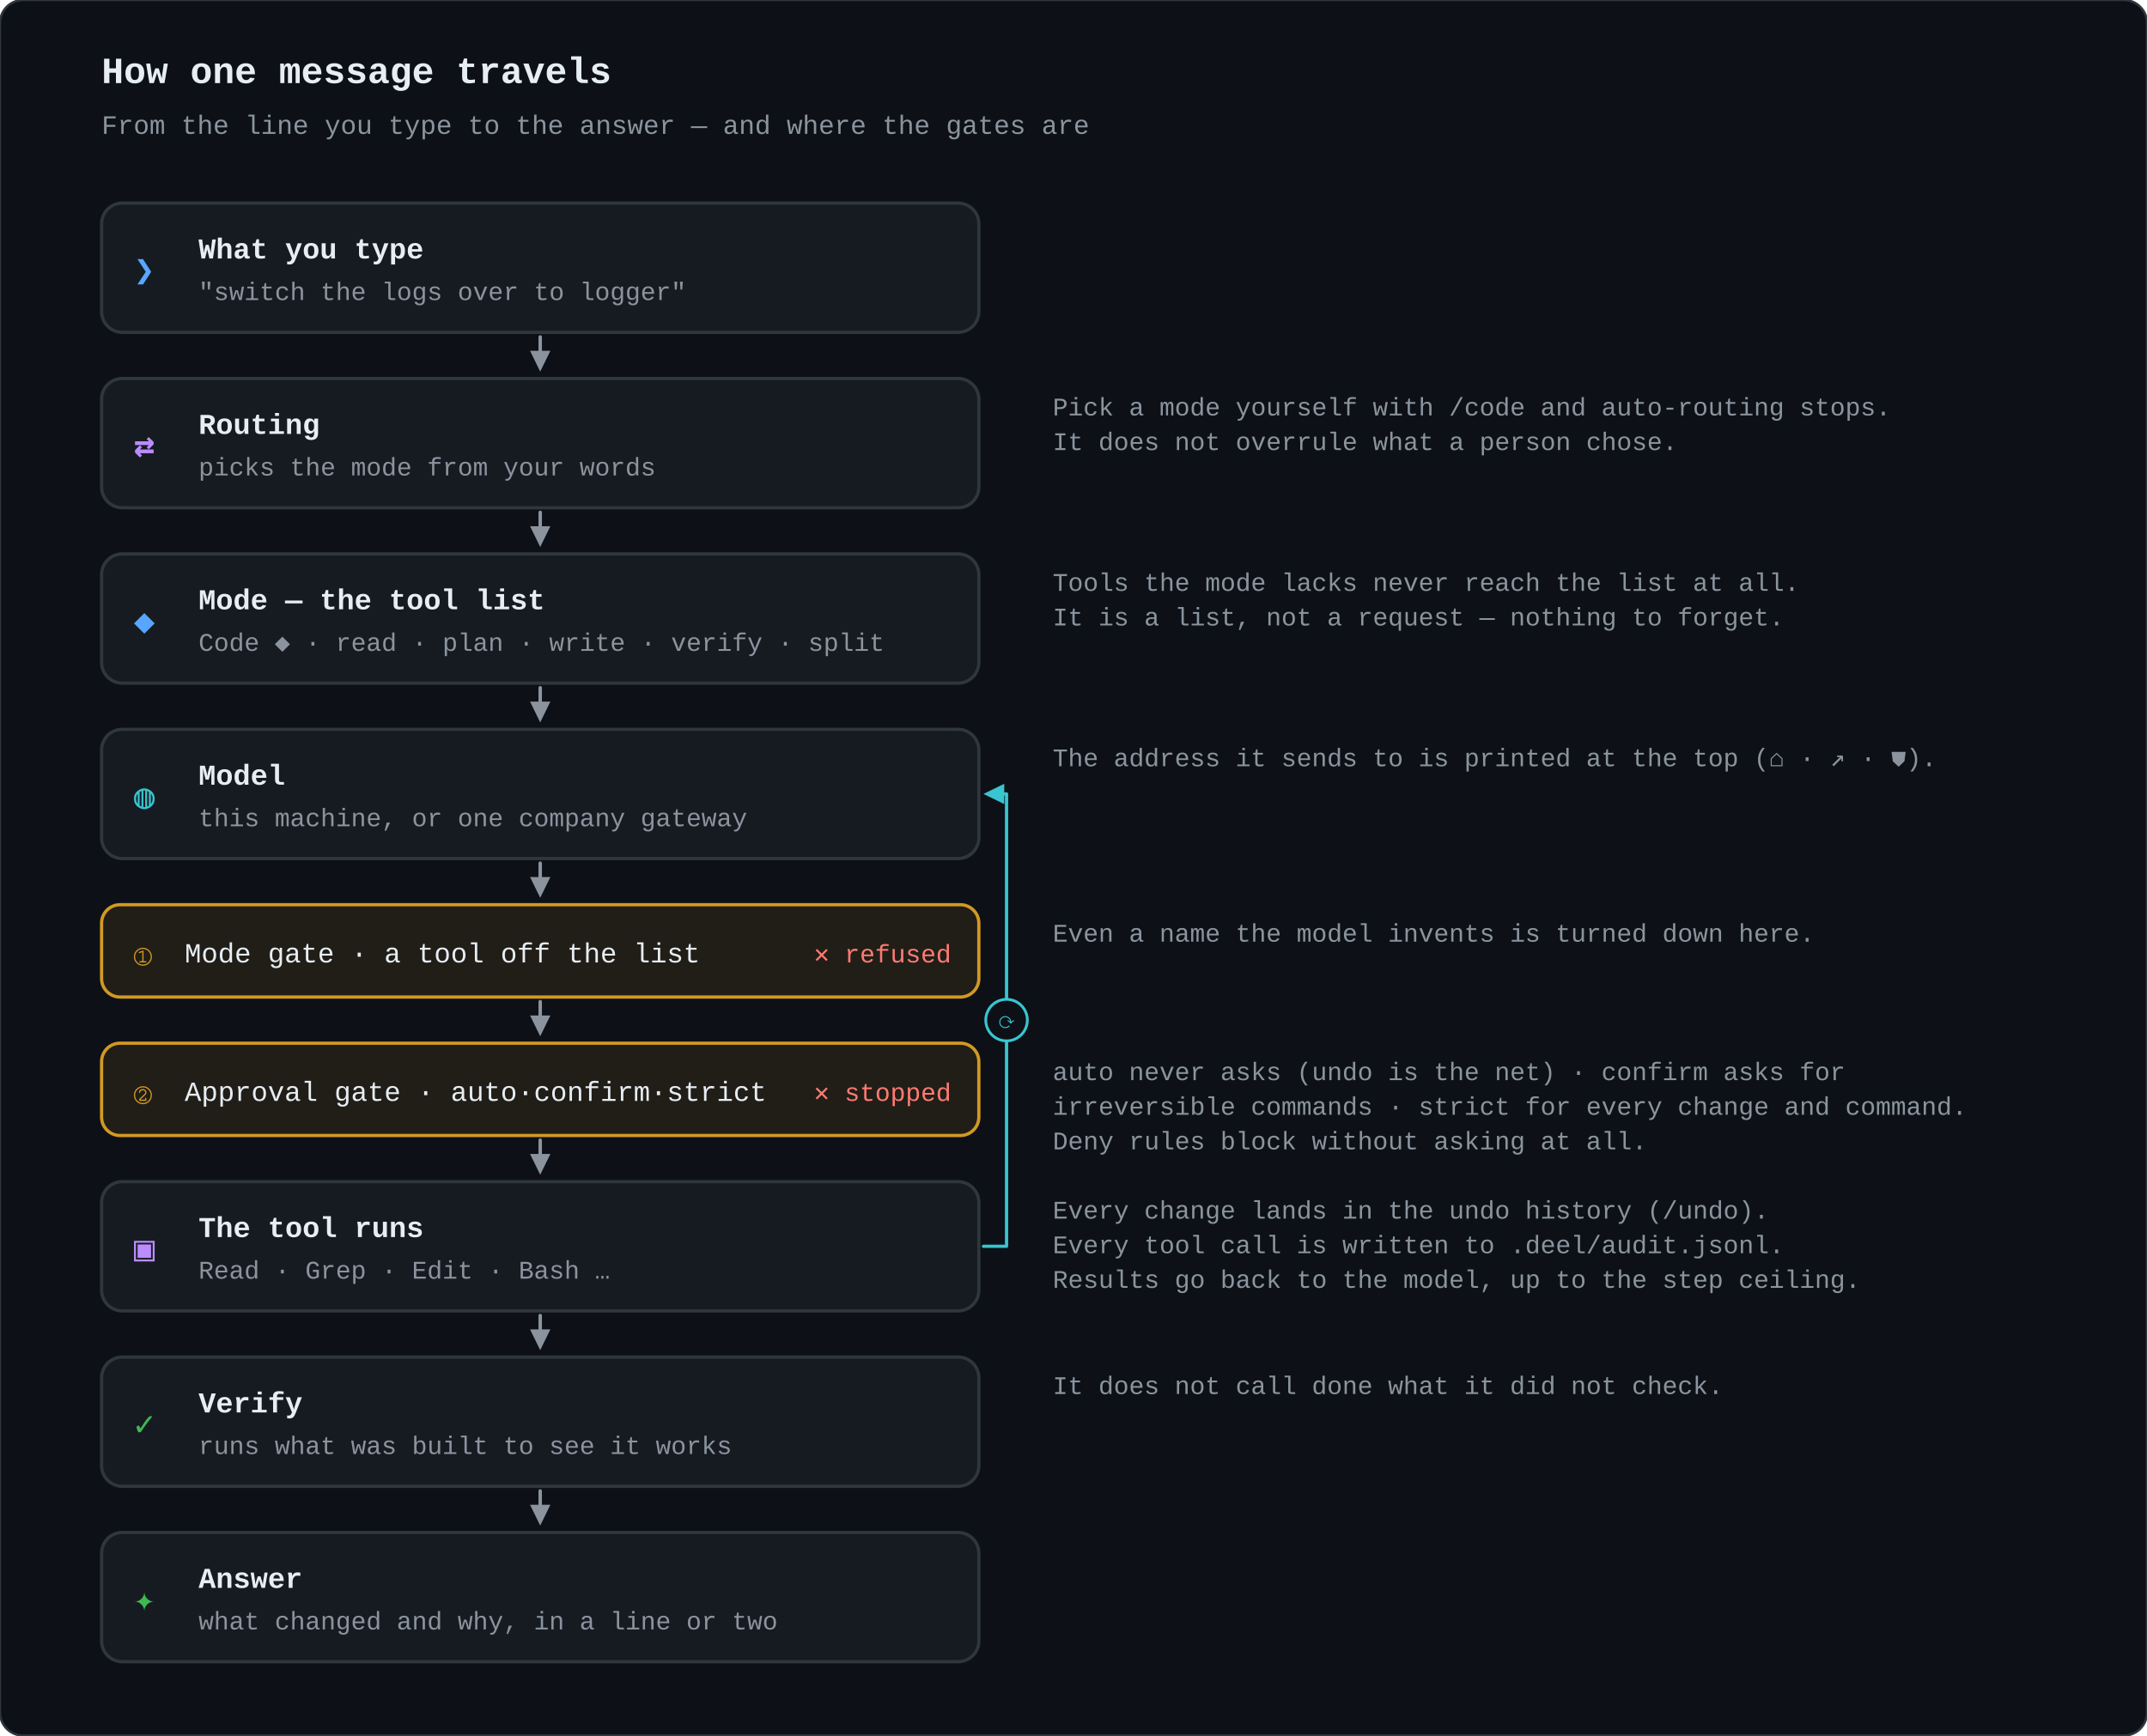
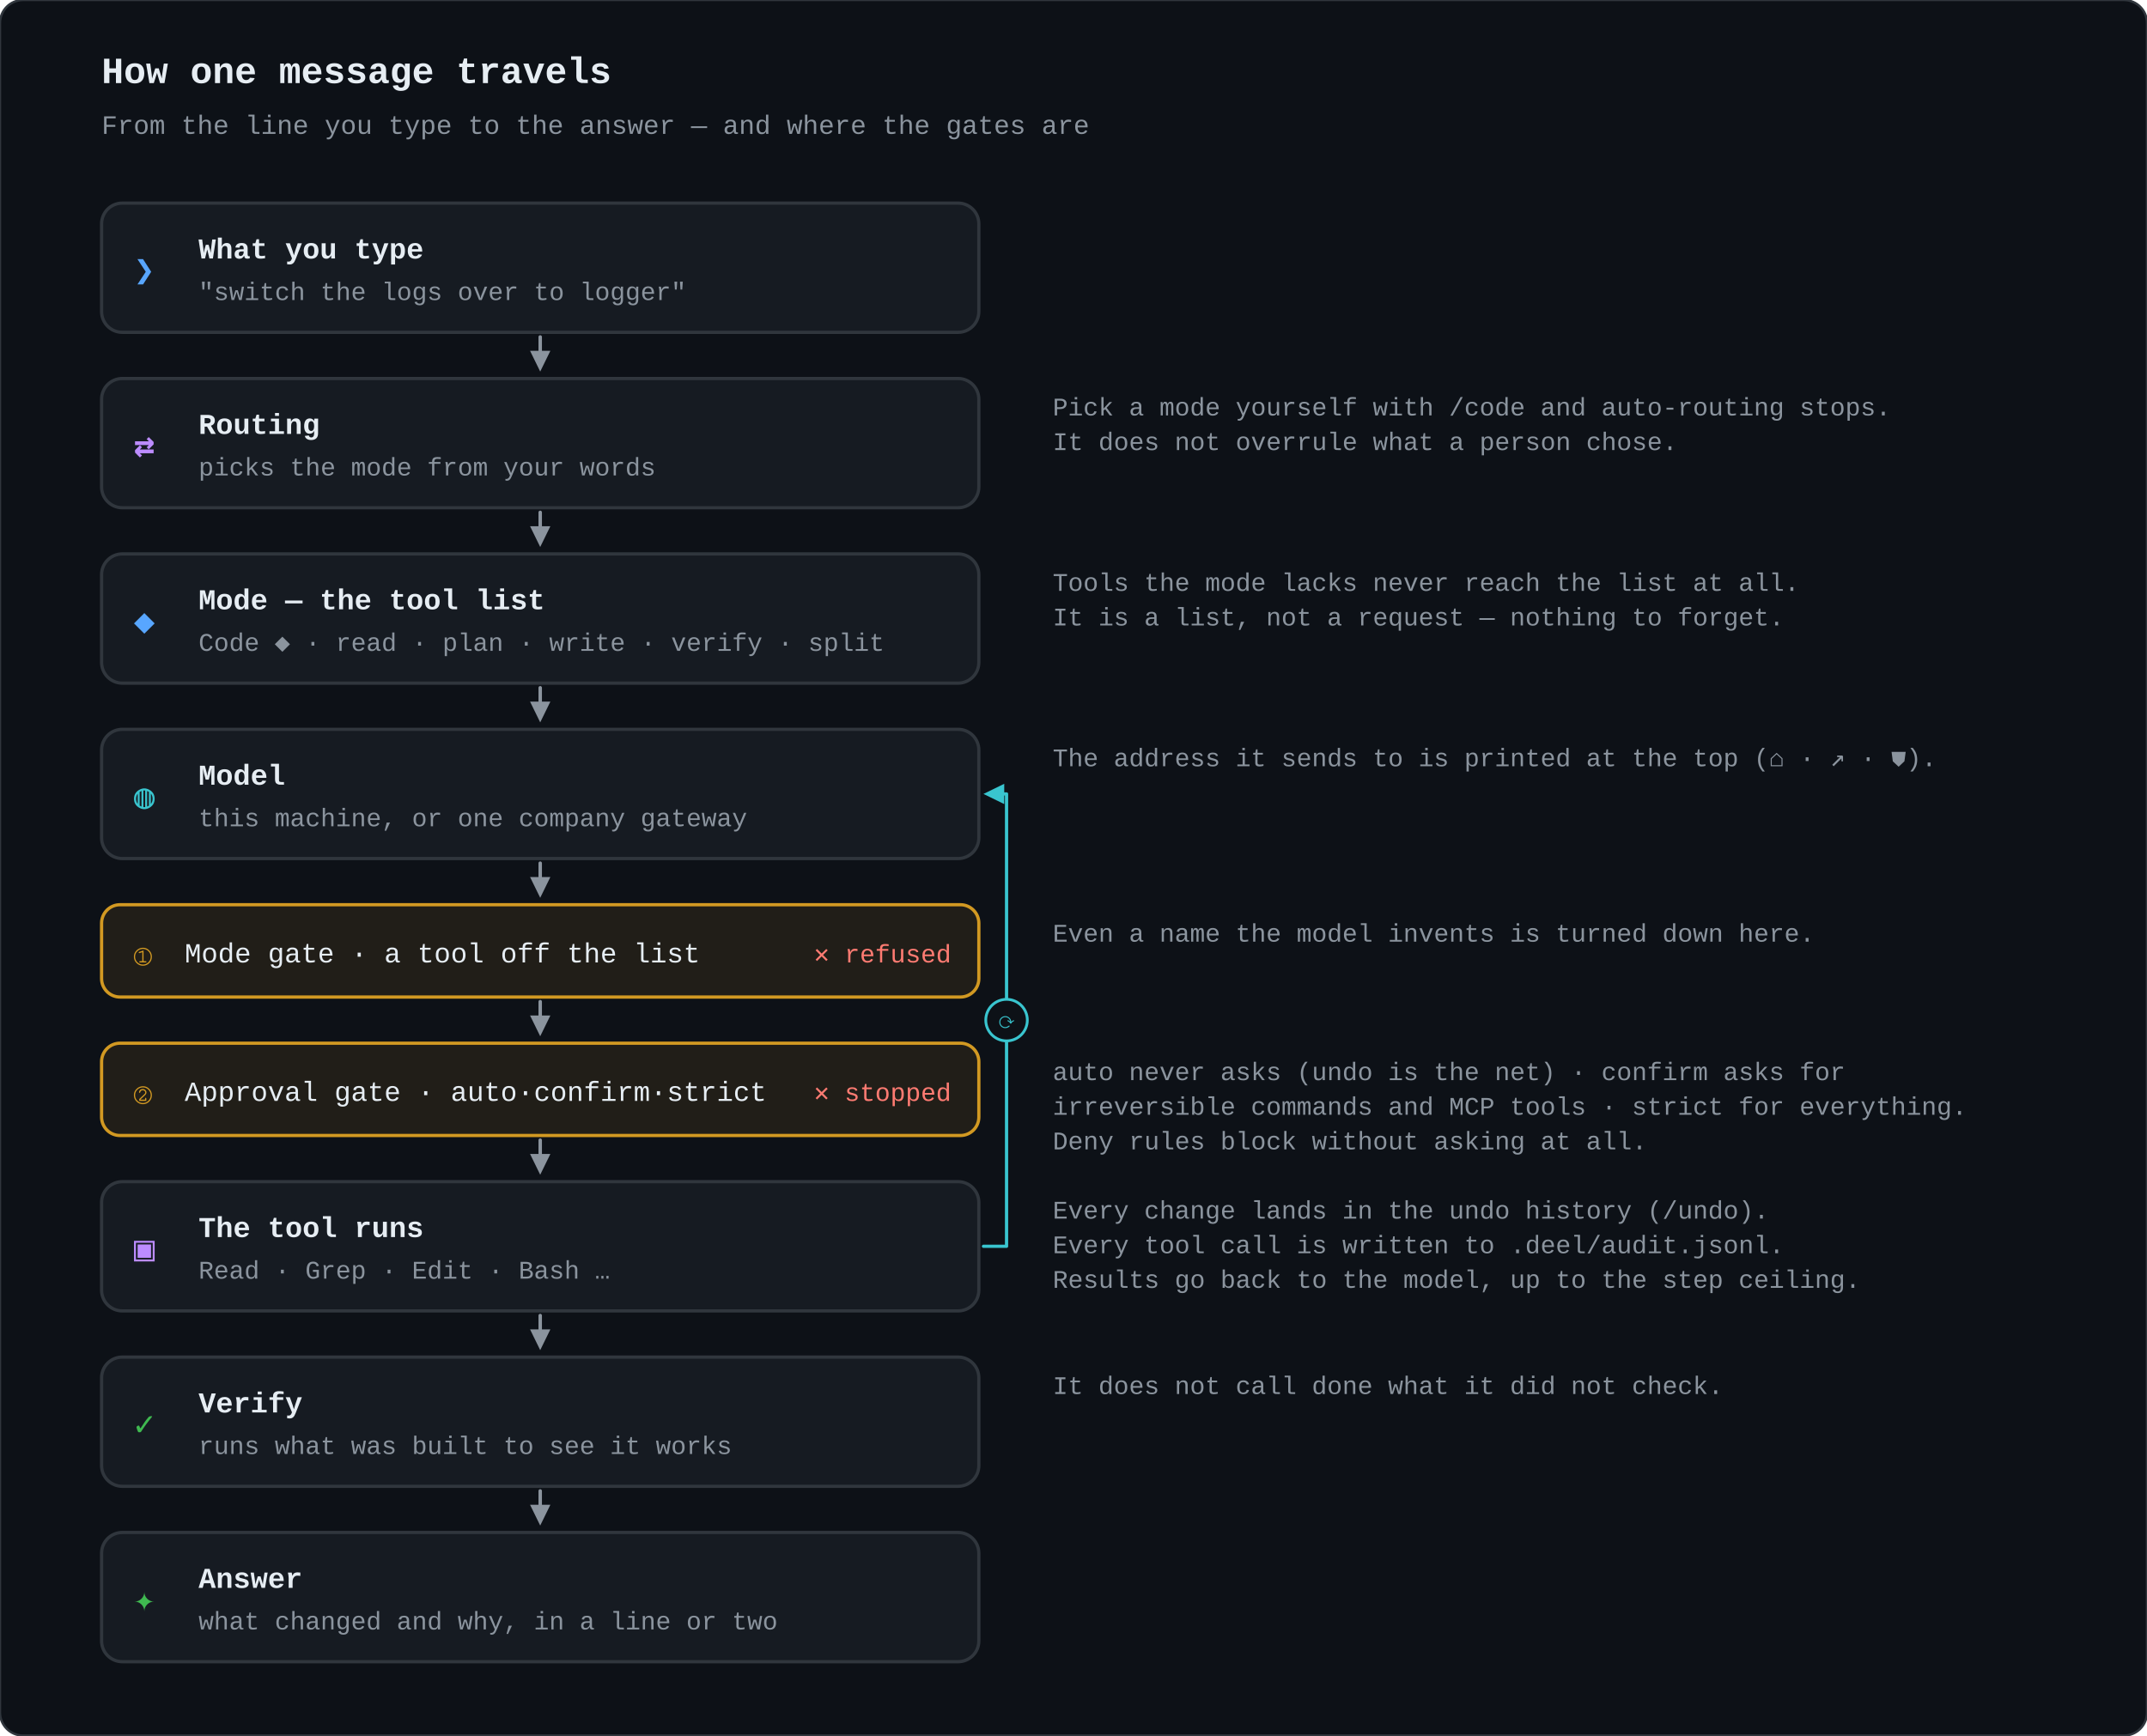
<svg xmlns="http://www.w3.org/2000/svg" width="930" height="752" viewBox="0 0 930 752" role="img" aria-label="deel — How one message travels">
  <rect width="930" height="752" rx="10" fill="#0d1117" stroke="#30363d" />
  <g font-family="ui-monospace,SFMono-Regular,Menlo,Consolas,'Liberation Mono',monospace">
    <text x="44.0" y="36.0" fill="#e6edf3" font-size="16" font-weight="600" textLength="220.8" lengthAdjust="spacing" xml:space="preserve">How one message travels</text>
    <text x="44.0" y="58.0" fill="#8b949e" font-size="11.5" textLength="427.8" lengthAdjust="spacing" xml:space="preserve">From the line you type to the answer — and where the gates are</text>
    <rect x="44.0" y="88.0" width="380.0" height="56.0" rx="9" fill="#161b22" stroke="#30363d" stroke-width="1.4" />
    <text x="58.0" y="122.0" fill="#58a6ff" font-size="15" font-weight="600" textLength="9.0" lengthAdjust="spacing" xml:space="preserve">❯</text>
    <text x="86.0" y="112.0" fill="#e6edf3" font-size="12.5" font-weight="600" textLength="97.5" lengthAdjust="spacing" xml:space="preserve">What you type</text>
    <text x="86.0" y="130.0" fill="#8b949e" font-size="11" textLength="211.2" lengthAdjust="spacing" xml:space="preserve">"switch the logs over to logger"</text>
    <line x1="234.0" y1="146.0" x2="234.0" y2="152.0" stroke="#8b949e" stroke-width="1.5" stroke-linecap="round" />
    <path d="M234.0 161.0 L229.6 152.0 L238.4 152.0 Z" fill="#8b949e" />
    <rect x="44.0" y="164.0" width="380.0" height="56.0" rx="9" fill="#161b22" stroke="#30363d" stroke-width="1.4" />
    <text x="58.0" y="198.0" fill="#bc8cff" font-size="15" font-weight="600" textLength="9.0" lengthAdjust="spacing" xml:space="preserve">⇄</text>
    <text x="86.0" y="188.0" fill="#e6edf3" font-size="12.5" font-weight="600" textLength="52.5" lengthAdjust="spacing" xml:space="preserve">Routing</text>
    <text x="86.0" y="206.0" fill="#8b949e" font-size="11" textLength="198.0" lengthAdjust="spacing" xml:space="preserve">picks the mode from your words</text>
    <line x1="234.0" y1="222.0" x2="234.0" y2="228.0" stroke="#8b949e" stroke-width="1.5" stroke-linecap="round" />
    <path d="M234.0 237.0 L229.6 228.0 L238.4 228.0 Z" fill="#8b949e" />
    <text x="456.0" y="180.0" fill="#8b949e" font-size="11" textLength="363.0" lengthAdjust="spacing" xml:space="preserve">Pick a mode yourself with /code and auto-routing stops.</text>
    <text x="456.0" y="195.0" fill="#8b949e" font-size="11" textLength="270.6" lengthAdjust="spacing" xml:space="preserve">It does not overrule what a person chose.</text>
    <rect x="44.0" y="240.0" width="380.0" height="56.0" rx="9" fill="#161b22" stroke="#30363d" stroke-width="1.4" />
    <text x="58.0" y="274.0" fill="#58a6ff" font-size="15" font-weight="600" textLength="9.0" lengthAdjust="spacing" xml:space="preserve">◆</text>
    <text x="86.0" y="264.0" fill="#e6edf3" font-size="12.5" font-weight="600" textLength="150.0" lengthAdjust="spacing" xml:space="preserve">Mode — the tool list</text>
    <text x="86.0" y="282.0" fill="#8b949e" font-size="11" textLength="297.0" lengthAdjust="spacing" xml:space="preserve">Code ◆ · read · plan · write · verify · split</text>
    <line x1="234.0" y1="298.0" x2="234.0" y2="304.0" stroke="#8b949e" stroke-width="1.5" stroke-linecap="round" />
    <path d="M234.0 313.0 L229.6 304.0 L238.4 304.0 Z" fill="#8b949e" />
    <text x="456.0" y="256.0" fill="#8b949e" font-size="11" textLength="323.4" lengthAdjust="spacing" xml:space="preserve">Tools the mode lacks never reach the list at all.</text>
    <text x="456.0" y="271.0" fill="#8b949e" font-size="11" textLength="316.8" lengthAdjust="spacing" xml:space="preserve">It is a list, not a request — nothing to forget.</text>
    <rect x="44.0" y="316.0" width="380.0" height="56.0" rx="9" fill="#161b22" stroke="#30363d" stroke-width="1.4" />
    <text x="58.0" y="350.0" fill="#39c5cf" font-size="15" font-weight="600" textLength="9.0" lengthAdjust="spacing" xml:space="preserve">◍</text>
    <text x="86.0" y="340.0" fill="#e6edf3" font-size="12.5" font-weight="600" textLength="37.5" lengthAdjust="spacing" xml:space="preserve">Model</text>
    <text x="86.0" y="358.0" fill="#8b949e" font-size="11" textLength="237.6" lengthAdjust="spacing" xml:space="preserve">this machine, or one company gateway</text>
    <line x1="234.0" y1="374.0" x2="234.0" y2="380.0" stroke="#8b949e" stroke-width="1.5" stroke-linecap="round" />
    <path d="M234.0 389.0 L229.6 380.0 L238.4 380.0 Z" fill="#8b949e" />
    <text x="456.0" y="332.0" fill="#8b949e" font-size="11" textLength="382.8" lengthAdjust="spacing" xml:space="preserve">The address it sends to is printed at the top (⌂ · ↗ · ⛊).</text>
    <rect x="44.0" y="392.0" width="380.0" height="40.0" rx="8" fill="#d29922" fill-opacity="0.1" stroke="#d29922" stroke-width="1.4" />
    <text x="58.0" y="417.0" fill="#d29922" font-size="13" font-weight="600" textLength="7.8" lengthAdjust="spacing" xml:space="preserve">①</text>
    <text x="80.0" y="417.0" fill="#e6edf3" font-size="12" textLength="223.2" lengthAdjust="spacing" xml:space="preserve">Mode gate · a tool off the list</text>
    <text x="352.6" y="417.0" fill="#ff7b72" font-size="11" textLength="59.4" lengthAdjust="spacing" xml:space="preserve">✕ refused</text>
    <line x1="234.0" y1="434.0" x2="234.0" y2="440.0" stroke="#8b949e" stroke-width="1.5" stroke-linecap="round" />
    <path d="M234.0 449.0 L229.6 440.0 L238.4 440.0 Z" fill="#8b949e" />
    <text x="456.0" y="408.0" fill="#8b949e" font-size="11" textLength="330.0" lengthAdjust="spacing" xml:space="preserve">Even a name the model invents is turned down here.</text>
    <rect x="44.0" y="452.0" width="380.0" height="40.0" rx="8" fill="#d29922" fill-opacity="0.1" stroke="#d29922" stroke-width="1.4" />
    <text x="58.0" y="477.0" fill="#d29922" font-size="13" font-weight="600" textLength="7.8" lengthAdjust="spacing" xml:space="preserve">②</text>
    <text x="80.0" y="477.0" fill="#e6edf3" font-size="12" textLength="252.0" lengthAdjust="spacing" xml:space="preserve">Approval gate · auto·confirm·strict</text>
    <text x="352.6" y="477.0" fill="#ff7b72" font-size="11" textLength="59.4" lengthAdjust="spacing" xml:space="preserve">✕ stopped</text>
    <line x1="234.0" y1="494.0" x2="234.0" y2="500.0" stroke="#8b949e" stroke-width="1.5" stroke-linecap="round" />
    <path d="M234.0 509.0 L229.6 500.0 L238.4 500.0 Z" fill="#8b949e" />
    <text x="456.0" y="468.0" fill="#8b949e" font-size="11" textLength="343.2" lengthAdjust="spacing" xml:space="preserve">auto never asks (undo is the net) · confirm asks for</text>
-     <text x="456.0" y="483.0" fill="#8b949e" font-size="11" textLength="396.0" lengthAdjust="spacing" xml:space="preserve">irreversible commands · strict for every change and command.</text>
+     <text x="456.0" y="483.0" fill="#8b949e" font-size="11" textLength="396.0" lengthAdjust="spacing" xml:space="preserve">irreversible commands and MCP tools · strict for everything.</text>
    <text x="456.0" y="498.0" fill="#8b949e" font-size="11" textLength="257.4" lengthAdjust="spacing" xml:space="preserve">Deny rules block without asking at all.</text>
    <rect x="44.0" y="512.0" width="380.0" height="56.0" rx="9" fill="#161b22" stroke="#30363d" stroke-width="1.4" />
    <text x="58.0" y="546.0" fill="#bc8cff" font-size="15" font-weight="600" textLength="9.0" lengthAdjust="spacing" xml:space="preserve">▣</text>
    <text x="86.0" y="536.0" fill="#e6edf3" font-size="12.5" font-weight="600" textLength="97.5" lengthAdjust="spacing" xml:space="preserve">The tool runs</text>
    <text x="86.0" y="554.0" fill="#8b949e" font-size="11" textLength="178.2" lengthAdjust="spacing" xml:space="preserve">Read · Grep · Edit · Bash …</text>
    <line x1="234.0" y1="570.0" x2="234.0" y2="576.0" stroke="#8b949e" stroke-width="1.5" stroke-linecap="round" />
    <path d="M234.0 585.0 L229.6 576.0 L238.4 576.0 Z" fill="#8b949e" />
    <text x="456.0" y="528.0" fill="#8b949e" font-size="11" textLength="310.2" lengthAdjust="spacing" xml:space="preserve">Every change lands in the undo history (/undo).</text>
    <text x="456.0" y="543.0" fill="#8b949e" font-size="11" textLength="316.8" lengthAdjust="spacing" xml:space="preserve">Every tool call is written to .deel/audit.jsonl.</text>
    <text x="456.0" y="558.0" fill="#8b949e" font-size="11" textLength="349.8" lengthAdjust="spacing" xml:space="preserve">Results go back to the model, up to the step ceiling.</text>
    <rect x="44.0" y="588.0" width="380.0" height="56.0" rx="9" fill="#161b22" stroke="#30363d" stroke-width="1.4" />
    <text x="58.0" y="622.0" fill="#3fb950" font-size="15" font-weight="600" textLength="9.0" lengthAdjust="spacing" xml:space="preserve">✓</text>
    <text x="86.0" y="612.0" fill="#e6edf3" font-size="12.5" font-weight="600" textLength="45.0" lengthAdjust="spacing" xml:space="preserve">Verify</text>
    <text x="86.0" y="630.0" fill="#8b949e" font-size="11" textLength="231.0" lengthAdjust="spacing" xml:space="preserve">runs what was built to see it works</text>
    <line x1="234.0" y1="646.0" x2="234.0" y2="652.0" stroke="#8b949e" stroke-width="1.5" stroke-linecap="round" />
    <path d="M234.0 661.0 L229.6 652.0 L238.4 652.0 Z" fill="#8b949e" />
    <text x="456.0" y="604.0" fill="#8b949e" font-size="11" textLength="290.4" lengthAdjust="spacing" xml:space="preserve">It does not call done what it did not check.</text>
    <rect x="44.0" y="664.0" width="380.0" height="56.0" rx="9" fill="#161b22" stroke="#30363d" stroke-width="1.4" />
    <text x="58.0" y="698.0" fill="#3fb950" font-size="15" font-weight="600" textLength="9.0" lengthAdjust="spacing" xml:space="preserve">✦</text>
    <text x="86.0" y="688.0" fill="#e6edf3" font-size="12.5" font-weight="600" textLength="45.0" lengthAdjust="spacing" xml:space="preserve">Answer</text>
    <text x="86.0" y="706.0" fill="#8b949e" font-size="11" textLength="250.8" lengthAdjust="spacing" xml:space="preserve">what changed and why, in a line or two</text>
    <path d="M426.0 540.0 L436.0 540.0 L436.0 344.0 L435.0 344.0" fill="none" stroke="#39c5cf" stroke-width="1.4" stroke-linejoin="round" stroke-linecap="round" />
    <path d="M426.0 344.0 L435.0 339.6 L435.0 348.4 Z" fill="#39c5cf" />
    <circle cx="436" cy="442.0" r="9" fill="#0d1117" stroke="#39c5cf" stroke-width="1.2" />
    <text x="432.7" y="446.0" fill="#39c5cf" font-size="11" textLength="6.6" lengthAdjust="spacing" xml:space="preserve">⟳</text>
  </g>
</svg>
